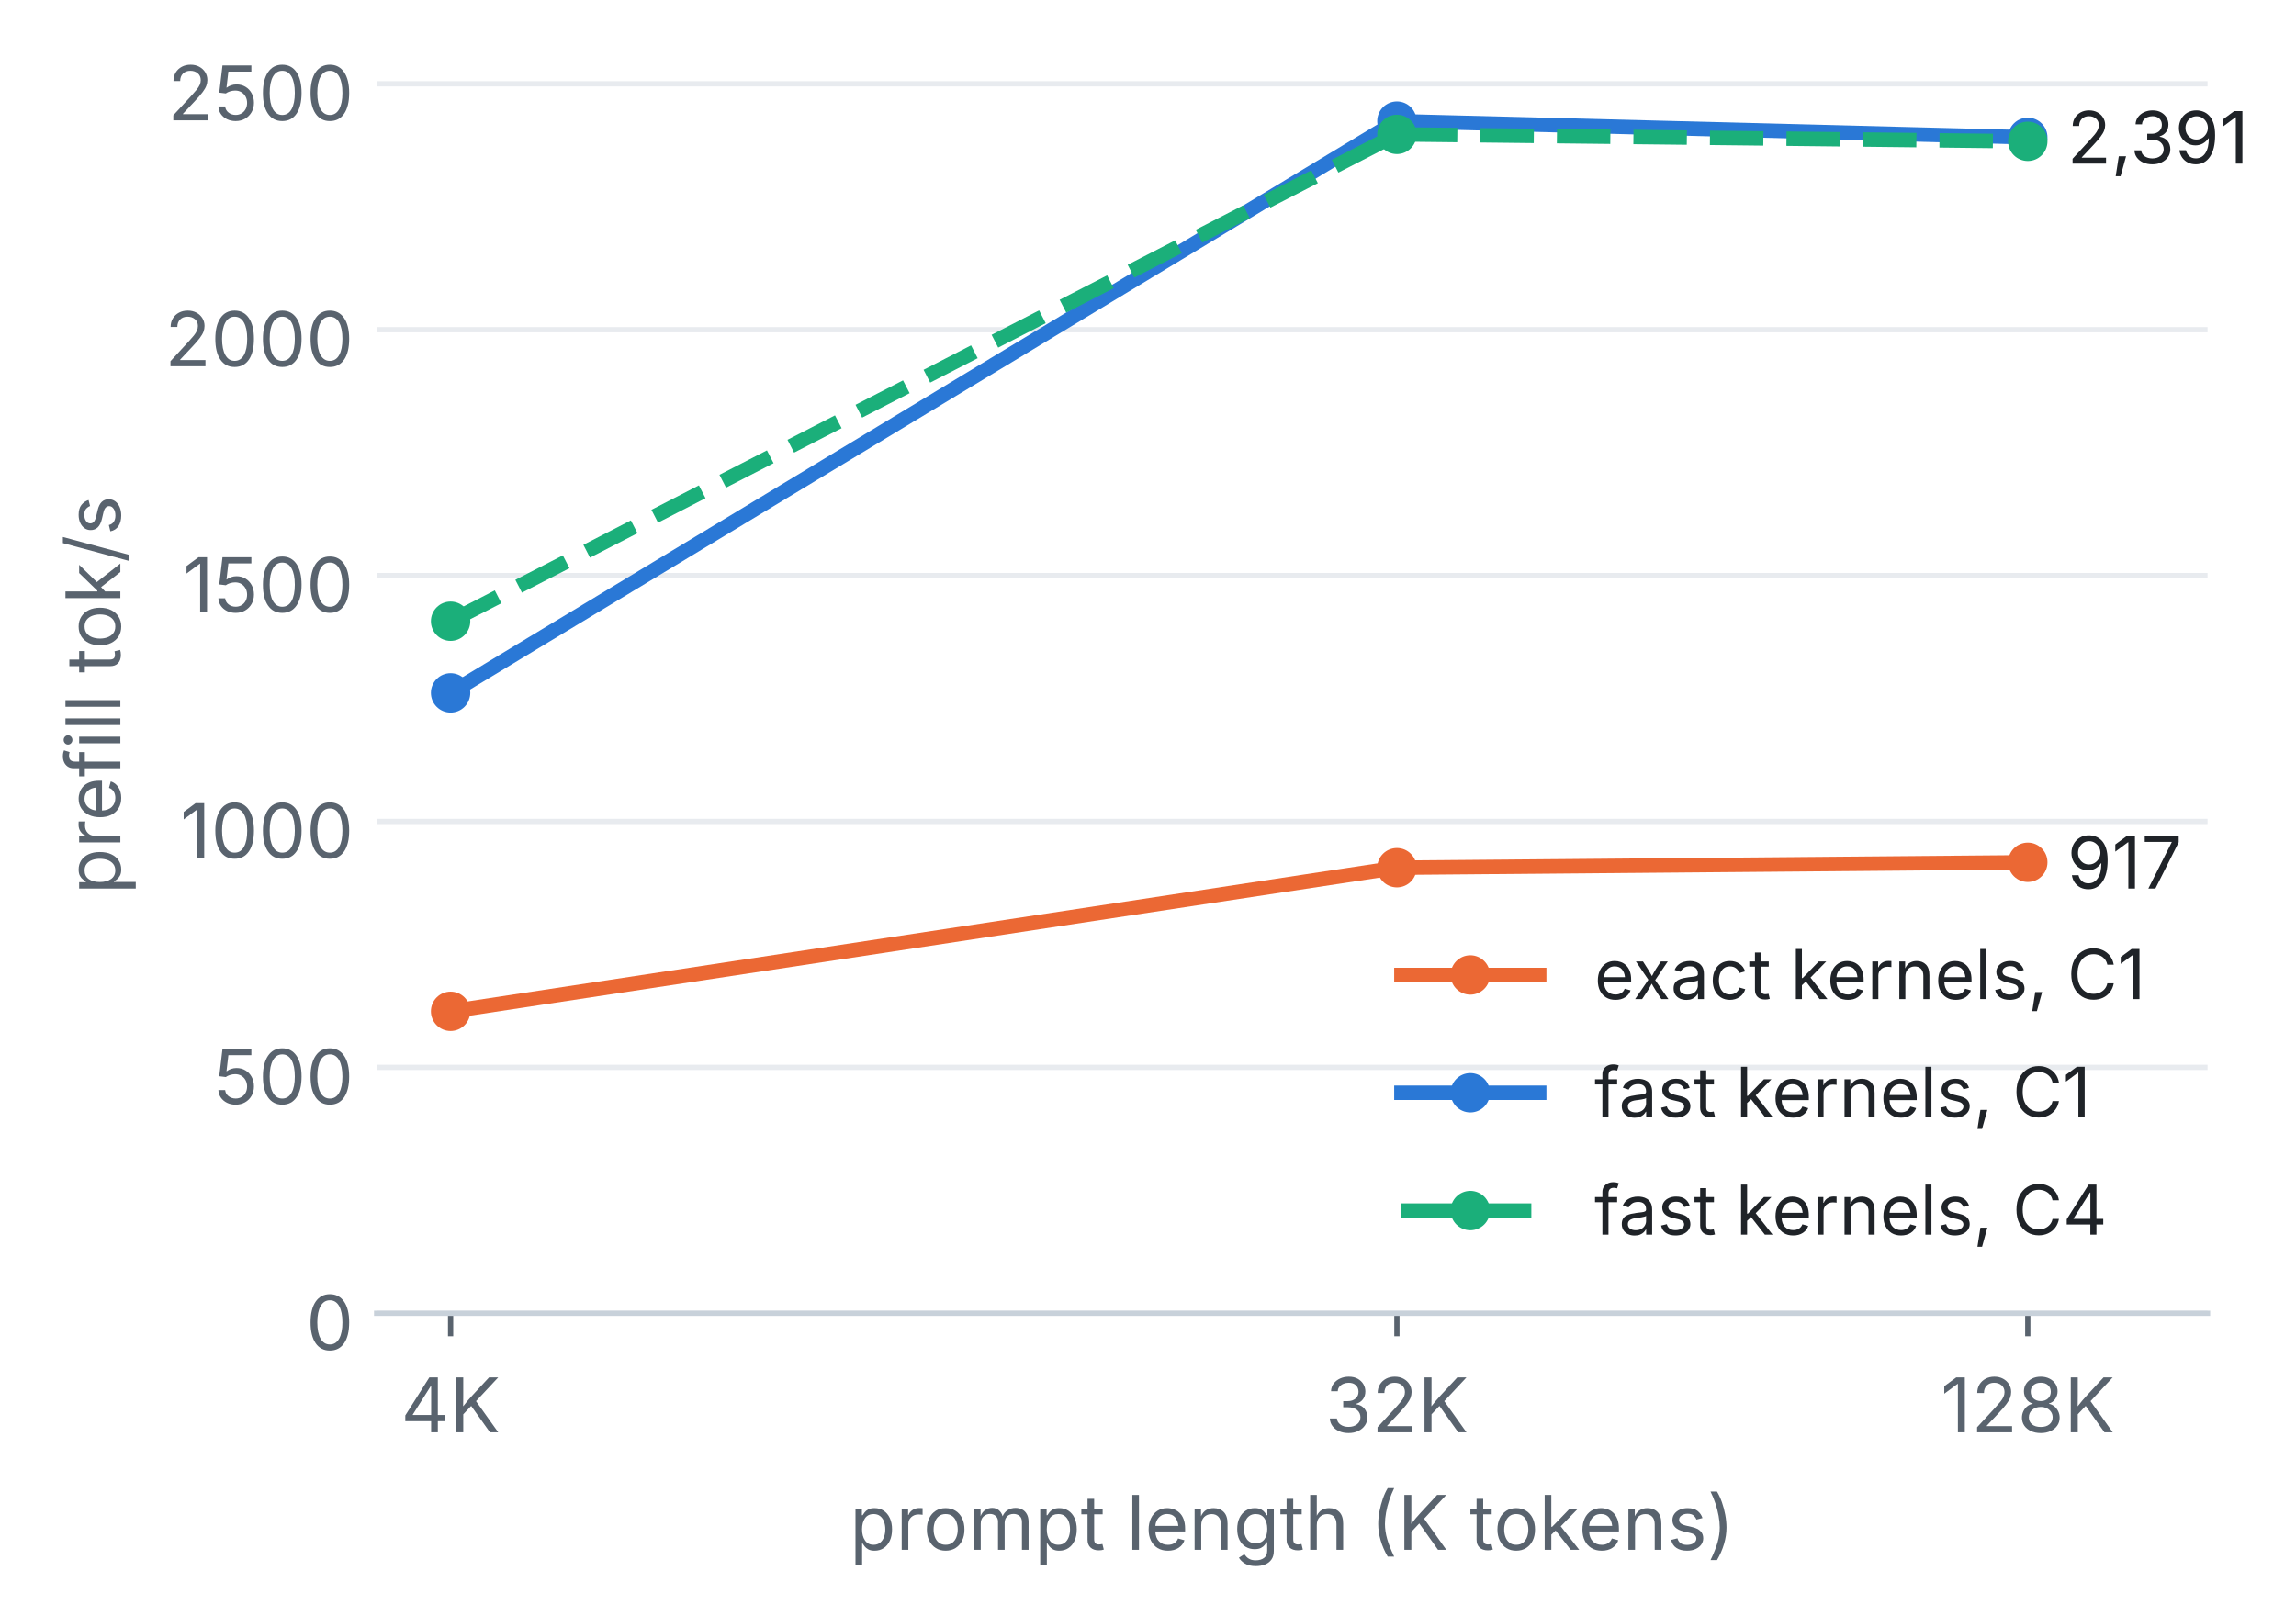
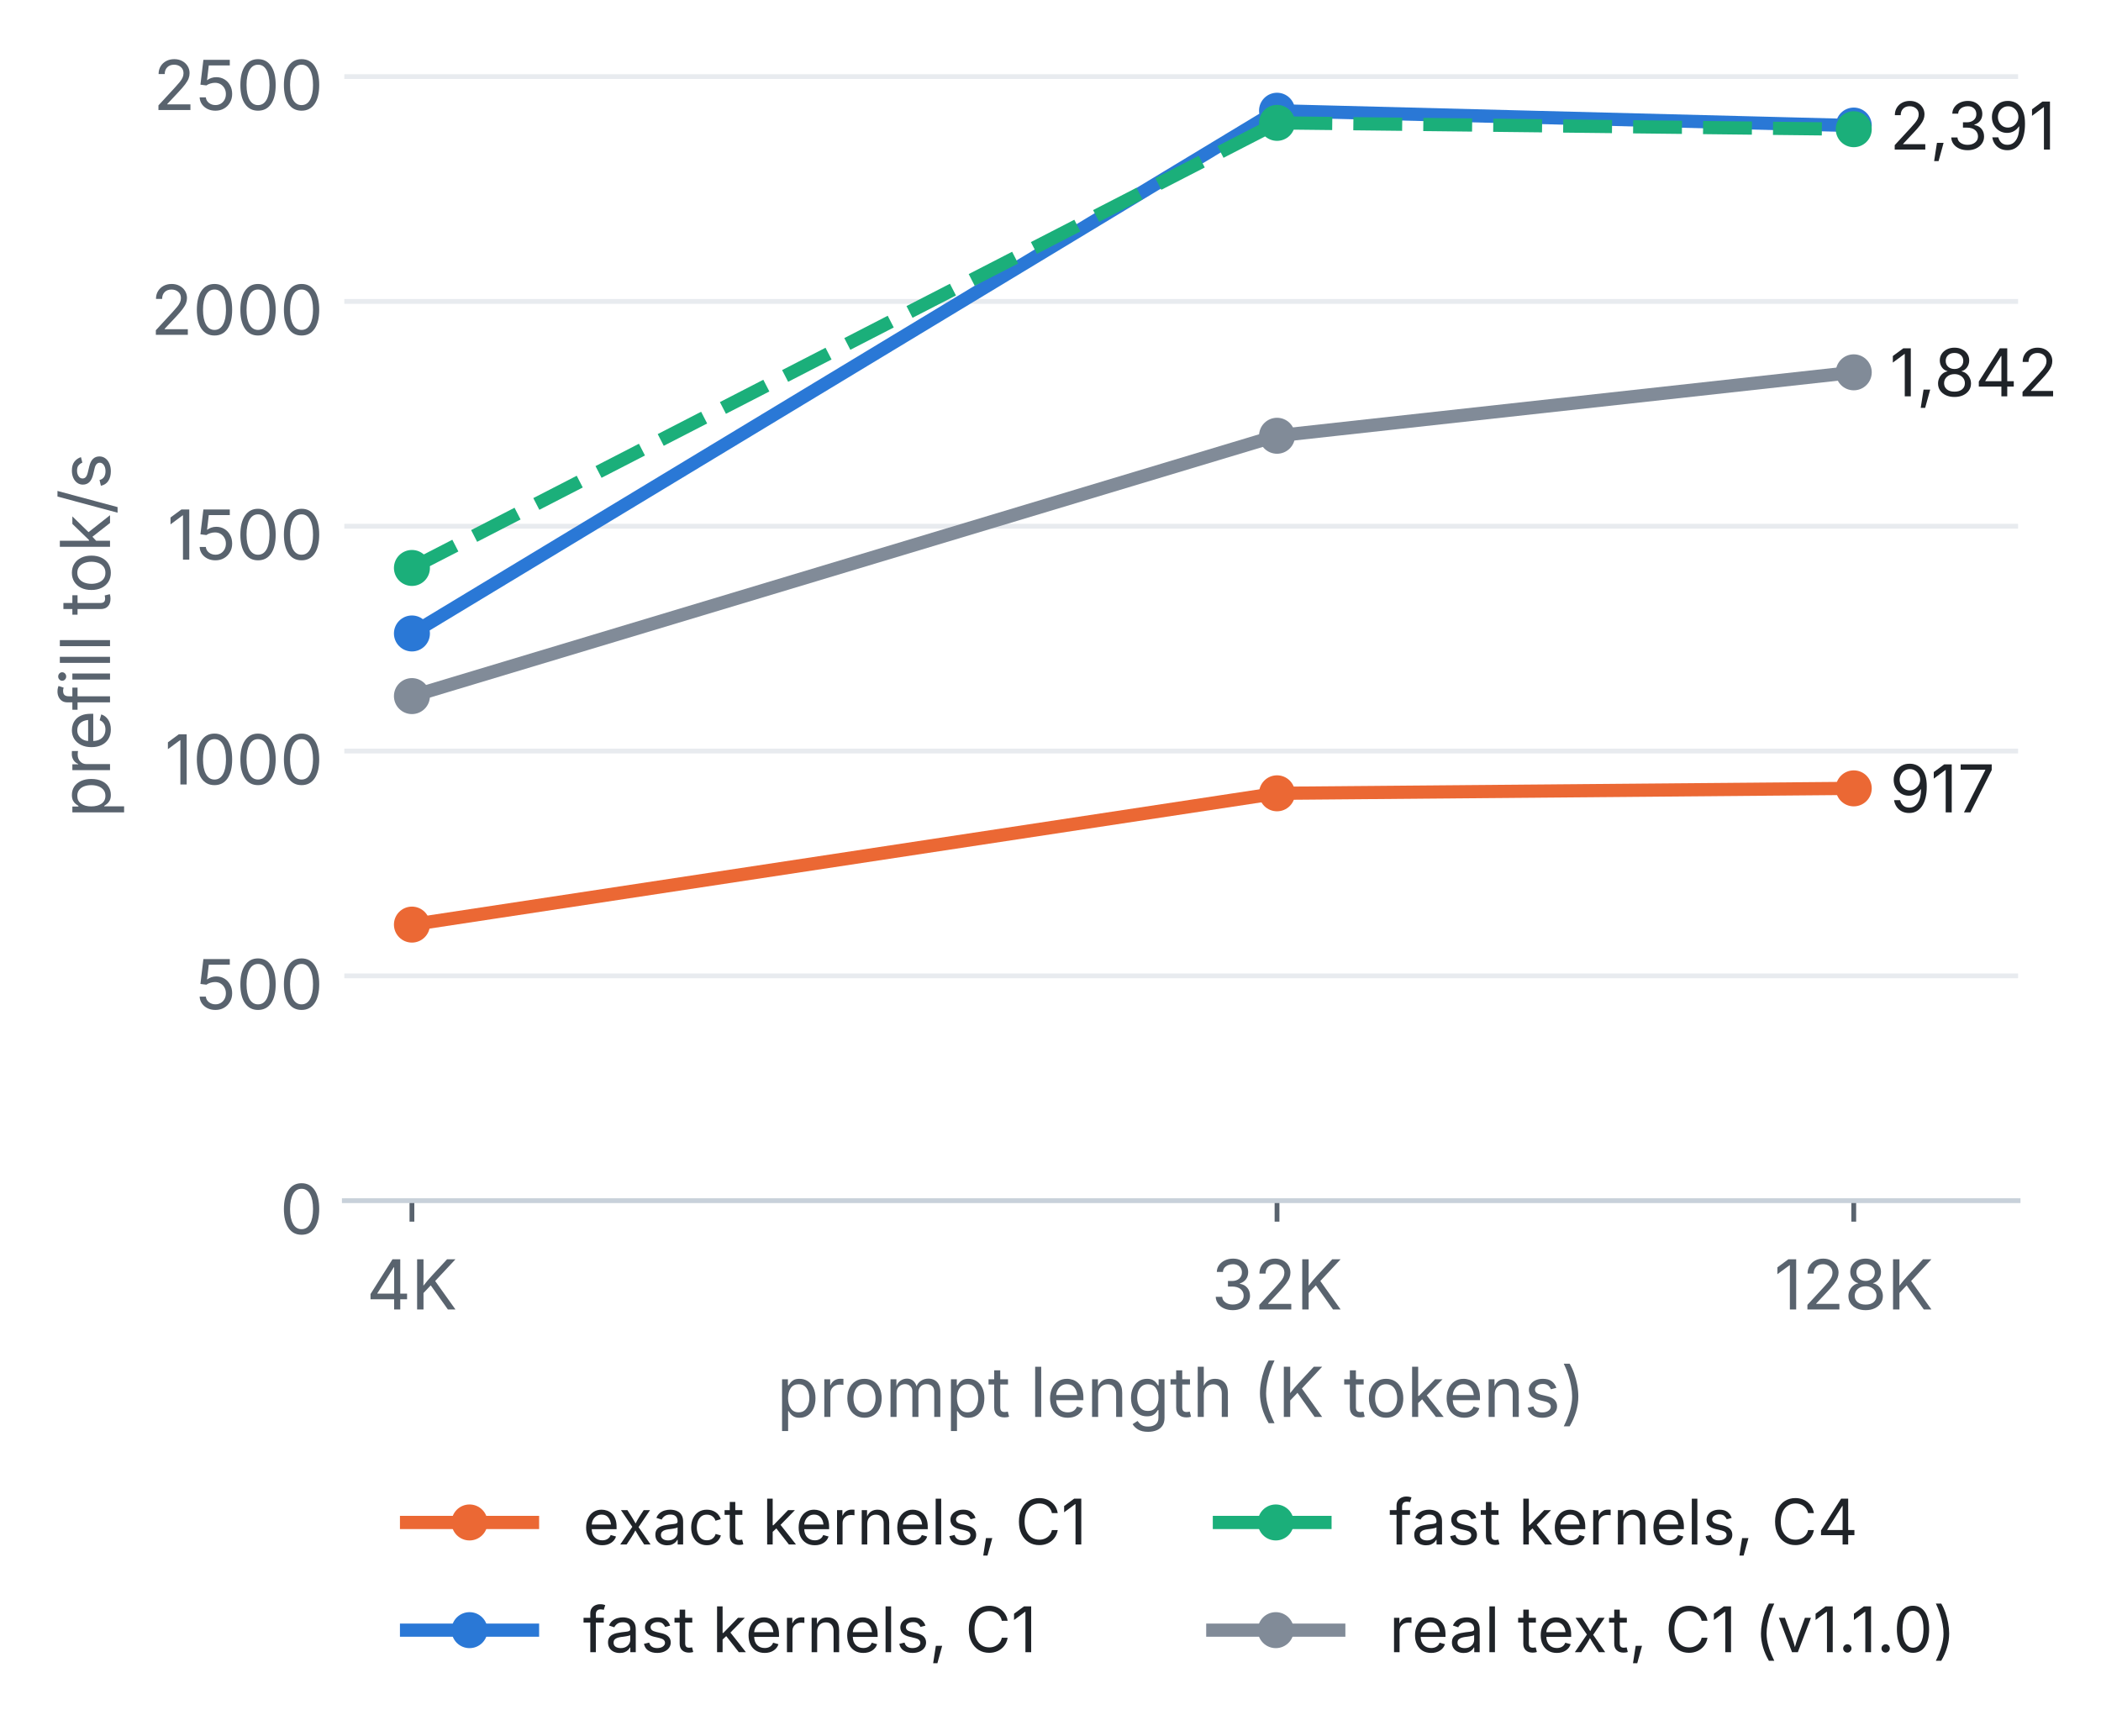
- <svg xmlns="http://www.w3.org/2000/svg" xmlns:xlink="http://www.w3.org/1999/xlink" width="349.875pt" height="246.201pt" viewBox="0 0 349.875 246.201" version="1.1">
+ <svg xmlns="http://www.w3.org/2000/svg" xmlns:xlink="http://www.w3.org/1999/xlink" width="350.217pt" height="289.38pt" viewBox="0 0 350.217 289.38" version="1.1">
  <defs>
    <style type="text/css">*{stroke-linejoin: round; stroke-linecap: butt}</style>
  </defs>
  <g id="figure_1">
    <g id="patch_1">
-       <path d="M -0 246.201  L 349.875 246.201  L 349.875 -0  L -0 -0  L -0 246.201  z " style="fill: none" />
+       <path d="M -0 289.38  L 350.217 289.38  L 350.217 0  L -0 0  L -0 289.38  z " style="fill: none" />
    </g>
    <g id="axes_1">
      <g id="patch_2">
        <path d="M 57.395 200.172  L 336.395 200.172  L 336.395 11.676  L 57.395 11.676  L 57.395 200.172  z " style="fill: none" />
      </g>
      <g id="matplotlib.axis_1">
        <g id="xtick_1">
          <g id="line2d_1">
            <defs>
              <path id="m90fa739eb0" d="M 0 0  L 0 3.5  " style="stroke: #59636e; stroke-width: 0.8" />
            </defs>
            <g>
              <use xlink:href="#m90fa739eb0" x="68.665" y="200.172" style="fill: #59636e; stroke: #59636e; stroke-width: 0.8" />
            </g>
          </g>
          <g id="text_1">
            <g style="fill: #59636e" transform="translate(61.08787 218.3121) scale(0.115 -0.115)">
              <defs>
                <path id="Inter-Regular-542" d="M 375 947  L 375 1431  L 2413 4656  L 3134 4656  L 3134 1469  L 3766 1469  L 3766 947  L 3134 947  L 3134 0  L 2566 0  L 2566 947  L 375 947  z M 2569 1469  L 2569 3913  L 2531 3913  L 1009 1506  L 1009 1469  L 2569 1469  z " transform="scale(0.015625)" />
                <path id="Inter-Regular-10f" d="M 563 0  L 563 4656  L 1156 4656  L 1156 3063  L 1147 2206  Q 1341 2459 1539 2690  Q 1738 2922 1950 3153  L 3341 4656  L 4119 4656  L 2238 2641  L 4122 0  L 3419 0  L 1828 2238  L 1156 1528  L 1156 0  L 563 0  z " transform="scale(0.015625)" />
              </defs>
              <use xlink:href="#Inter-Regular-542" />
              <use xlink:href="#Inter-Regular-10f" transform="translate(64.59375 0)" />
            </g>
          </g>
        </g>
        <g id="xtick_2">
          <g id="line2d_2">
            <g>
              <use xlink:href="#m90fa739eb0" x="212.868" y="200.172" style="fill: #59636e; stroke: #59636e; stroke-width: 0.8" />
            </g>
          </g>
          <g id="text_2">
            <g style="fill: #59636e" transform="translate(201.9468 218.3121) scale(0.115 -0.115)">
              <defs>
                <path id="Inter-Regular-541" d="M 1984 -63  Q 1528 -63 1175 93  Q 822 250 614 528  Q 406 806 391 1175  L 991 1175  Q 1016 844 1297 651  Q 1578 459 1975 459  Q 2413 459 2698 684  Q 2984 909 2984 1272  Q 2984 1650 2703 1889  Q 2422 2128 1903 2128  L 1525 2128  L 1525 2644  L 1903 2644  Q 2313 2644 2567 2861  Q 2822 3078 2822 3438  Q 2822 3784 2597 3993  Q 2372 4203 1991 4203  Q 1753 4203 1545 4117  Q 1338 4031 1205 3872  Q 1072 3713 1063 3484  L 491 3484  Q 503 3850 709 4128  Q 916 4406 1255 4562  Q 1594 4719 2003 4719  Q 2438 4719 2752 4544  Q 3066 4369 3234 4084  Q 3403 3800 3403 3469  Q 3403 3075 3195 2800  Q 2988 2525 2631 2419  L 2631 2381  Q 3078 2309 3325 2007  Q 3572 1706 3572 1266  Q 3572 884 3365 584  Q 3159 284 2800 110  Q 2441 -63 1984 -63  z " transform="scale(0.015625)" />
                <path id="Inter-Regular-53f" d="M 481 0  L 481 428  L 2028 2106  Q 2288 2388 2459 2600  Q 2631 2813 2718 3005  Q 2806 3197 2806 3413  Q 2806 3778 2554 3990  Q 2303 4203 1931 4203  Q 1534 4203 1298 3965  Q 1063 3728 1063 3334  L 494 3334  Q 494 3747 684 4059  Q 875 4372 1203 4545  Q 1531 4719 1947 4719  Q 2363 4719 2683 4545  Q 3003 4372 3186 4078  Q 3369 3784 3369 3419  Q 3369 3166 3278 2927  Q 3188 2688 2959 2384  Q 2731 2081 2319 1644  L 1300 559  L 1300 522  L 3447 522  L 3447 0  L 481 0  z " transform="scale(0.015625)" />
              </defs>
              <use xlink:href="#Inter-Regular-541" />
              <use xlink:href="#Inter-Regular-53f" transform="translate(61.76562 0)" />
              <use xlink:href="#Inter-Regular-10f" transform="translate(122.75 0)" />
            </g>
          </g>
        </g>
        <g id="xtick_3">
          <g id="line2d_3">
            <g>
              <use xlink:href="#m90fa739eb0" x="309.003" y="200.172" style="fill: #59636e; stroke: #59636e; stroke-width: 0.8" />
            </g>
          </g>
          <g id="text_3">
            <g style="fill: #59636e" transform="translate(295.7381 218.3121) scale(0.115 -0.115)">
              <defs>
                <path id="Inter-Regular-53e" d="M 2041 4656  L 2041 0  L 1456 0  L 1456 4106  L 1425 4106  L 300 3272  L 300 3909  L 1313 4656  L 2041 4656  z " transform="scale(0.015625)" />
                <path id="Inter-Regular-547" d="M 1978 -63  Q 1506 -63 1145 104  Q 784 272 582 565  Q 381 859 381 1238  Q 381 1531 500 1782  Q 619 2034 825 2203  Q 1031 2372 1291 2419  L 1291 2444  Q 950 2531 750 2822  Q 550 3113 550 3481  Q 550 3838 734 4117  Q 919 4397 1241 4558  Q 1563 4719 1978 4719  Q 2388 4719 2709 4558  Q 3031 4397 3217 4117  Q 3403 3838 3403 3481  Q 3403 3113 3201 2822  Q 3000 2531 2669 2444  L 2669 2419  Q 2922 2372 3128 2203  Q 3334 2034 3456 1782  Q 3578 1531 3578 1238  Q 3578 859 3373 565  Q 3169 272 2808 104  Q 2447 -63 1978 -63  z M 1978 453  Q 2441 453 2712 676  Q 2984 900 2984 1269  Q 2984 1528 2853 1726  Q 2722 1925 2494 2039  Q 2266 2153 1978 2153  Q 1538 2153 1252 1904  Q 966 1656 966 1269  Q 966 900 1236 676  Q 1506 453 1978 453  z M 1978 2650  Q 2347 2650 2587 2867  Q 2828 3084 2828 3438  Q 2828 3788 2593 3997  Q 2359 4206 1978 4206  Q 1591 4206 1358 3997  Q 1125 3788 1125 3438  Q 1125 3084 1362 2867  Q 1600 2650 1978 2650  z " transform="scale(0.015625)" />
              </defs>
              <use xlink:href="#Inter-Regular-53e" />
              <use xlink:href="#Inter-Regular-53f" transform="translate(40.67188 0)" />
              <use xlink:href="#Inter-Regular-547" transform="translate(101.6562 0)" />
              <use xlink:href="#Inter-Regular-10f" transform="translate(163.5156 0)" />
            </g>
          </g>
        </g>
        <g id="text_4">
          <g style="fill: #59636e" transform="translate(129.4754 236.2267) scale(0.115 -0.115)">
            <defs>
              <path id="Inter-Regular-34b" d="M 494 -1306  L 494 3494  L 1038 3494  L 1038 2934  L 1100 2934  Q 1159 3028 1265 3170  Q 1372 3313 1572 3425  Q 1772 3538 2113 3538  Q 2550 3538 2883 3319  Q 3216 3100 3405 2695  Q 3594 2291 3594 1738  Q 3594 1181 3406 775  Q 3219 369 2886 147  Q 2553 -75 2116 -75  Q 1784 -75 1581 39  Q 1378 153 1268 298  Q 1159 444 1100 541  L 1056 541  L 1056 -1306  L 494 -1306  z M 2031 428  Q 2359 428 2579 604  Q 2800 781 2911 1079  Q 3022 1378 3022 1744  Q 3022 2106 2912 2398  Q 2803 2691 2583 2862  Q 2363 3034 2031 3034  Q 1550 3034 1300 2678  Q 1050 2322 1050 1744  Q 1050 1159 1303 793  Q 1556 428 2031 428  z " transform="scale(0.015625)" />
              <path id="Inter-Regular-354" d="M 494 0  L 494 3494  L 1038 3494  L 1038 2956  L 1075 2956  Q 1172 3222 1420 3383  Q 1669 3544 1981 3544  Q 2044 3544 2130 3541  Q 2216 3538 2266 3534  L 2266 2969  Q 2241 2975 2141 2987  Q 2041 3000 1928 3000  Q 1550 3000 1303 2770  Q 1056 2541 1056 2188  L 1056 0  L 494 0  z " transform="scale(0.015625)" />
              <path id="Inter-Regular-316" d="M 1916 -75  Q 1441 -75 1083 150  Q 725 375 525 781  Q 325 1188 325 1725  Q 325 2272 525 2680  Q 725 3088 1083 3313  Q 1441 3538 1916 3538  Q 2394 3538 2753 3313  Q 3113 3088 3313 2680  Q 3513 2272 3513 1725  Q 3513 1188 3313 781  Q 3113 375 2753 150  Q 2394 -75 1916 -75  z M 1916 428  Q 2269 428 2497 609  Q 2725 791 2834 1086  Q 2944 1381 2944 1725  Q 2944 2072 2834 2370  Q 2725 2669 2497 2851  Q 2269 3034 1916 3034  Q 1566 3034 1341 2851  Q 1116 2669 1006 2372  Q 897 2075 897 1725  Q 897 1381 1006 1086  Q 1116 791 1341 609  Q 1566 428 1916 428  z " transform="scale(0.015625)" />
              <path id="Inter-Regular-2fe" d="M 494 0  L 494 3494  L 1041 3494  L 1044 2853  Q 1172 3206 1442 3381  Q 1713 3556 2022 3556  Q 2366 3556 2592 3361  Q 2819 3166 2913 2844  Q 3038 3175 3336 3365  Q 3634 3556 4013 3556  Q 4316 3556 4566 3425  Q 4816 3294 4964 3028  Q 5113 2763 5113 2356  L 5113 0  L 4550 0  L 4550 2341  Q 4550 2719 4337 2881  Q 4125 3044 3844 3044  Q 3491 3044 3287 2828  Q 3084 2613 3084 2281  L 3084 0  L 2522 0  L 2522 2397  Q 2522 2688 2328 2866  Q 2134 3044 1838 3044  Q 1531 3044 1293 2831  Q 1056 2619 1056 2200  L 1056 0  L 494 0  z " transform="scale(0.015625)" />
              <path id="Inter-Regular-379" d="M 1869 3494  L 1869 3013  L 1150 3013  L 1150 906  Q 1150 672 1245 564  Q 1341 456 1563 456  Q 1616 456 1698 468  Q 1781 481 1850 494  L 1966 19  Q 1878 -13 1767 -28  Q 1656 -44 1547 -44  Q 1094 -44 841 195  Q 588 434 588 863  L 588 3013  L 63 3013  L 63 3494  L 588 3494  L 588 4325  L 1150 4325  L 1150 3494  L 1869 3494  z " transform="scale(0.015625)" />
              <path id="Inter-Regular-6f1" transform="scale(0.015625)" />
              <path id="Inter-Regular-2e0" d="M 1056 4656  L 1056 0  L 494 0  L 494 4656  L 1056 4656  z " transform="scale(0.015625)" />
              <path id="Inter-Regular-266" d="M 1963 -75  Q 1456 -75 1089 150  Q 722 375 523 778  Q 325 1181 325 1719  Q 325 2256 519 2665  Q 713 3075 1067 3306  Q 1422 3538 1897 3538  Q 2175 3538 2445 3445  Q 2716 3353 2936 3148  Q 3156 2944 3287 2609  Q 3419 2275 3419 1791  L 3419 1556  L 894 1556  Q 916 1009 1208 717  Q 1500 425 1966 425  Q 2275 425 2498 561  Q 2722 697 2819 963  L 3363 813  Q 3241 416 2870 170  Q 2500 -75 1963 -75  z M 897 2031  L 2847 2031  Q 2806 2478 2567 2758  Q 2328 3038 1897 3038  Q 1597 3038 1380 2897  Q 1163 2756 1038 2528  Q 913 2300 897 2031  z " transform="scale(0.015625)" />
              <path id="Inter-Regular-305" d="M 1056 2094  L 1056 0  L 494 0  L 494 3494  L 1034 3494  L 1038 2847  Q 1206 3219 1479 3378  Q 1753 3538 2106 3538  Q 2638 3538 2963 3209  Q 3288 2881 3288 2219  L 3288 0  L 2725 0  L 2725 2172  Q 2725 2575 2514 2803  Q 2303 3031 1938 3031  Q 1559 3031 1307 2786  Q 1056 2541 1056 2094  z " transform="scale(0.015625)" />
              <path id="Inter-Regular-292" d="M 1909 -1381  Q 1328 -1381 981 -1168  Q 634 -956 472 -669  L 928 -375  Q 1003 -475 1114 -597  Q 1225 -719 1414 -805  Q 1603 -891 1909 -891  Q 2328 -891 2598 -691  Q 2869 -491 2869 -59  L 2869 641  L 2816 641  Q 2756 541 2648 403  Q 2541 266 2339 161  Q 2138 56 1800 56  Q 1381 56 1047 254  Q 713 453 519 834  Q 325 1216 325 1763  Q 325 2303 515 2701  Q 706 3100 1042 3319  Q 1378 3538 1813 3538  Q 2150 3538 2351 3427  Q 2553 3316 2662 3172  Q 2772 3028 2831 2934  L 2884 2934  L 2884 3494  L 3431 3494  L 3431 -91  Q 3431 -541 3228 -827  Q 3025 -1113 2679 -1247  Q 2334 -1381 1909 -1381  z M 1894 556  Q 2369 556 2622 879  Q 2875 1203 2875 1775  Q 2875 2331 2626 2682  Q 2378 3034 1894 3034  Q 1563 3034 1341 2864  Q 1119 2694 1008 2409  Q 897 2125 897 1775  Q 897 1238 1150 897  Q 1403 556 1894 556  z " transform="scale(0.015625)" />
              <path id="Inter-Regular-29e" d="M 1056 2094  L 1056 0  L 494 0  L 494 4656  L 1056 4656  L 1056 2888  Q 1228 3238 1495 3388  Q 1763 3538 2106 3538  Q 2638 3538 2964 3209  Q 3291 2881 3291 2219  L 3291 0  L 2725 0  L 2725 2172  Q 2725 2575 2514 2803  Q 2303 3031 1938 3031  Q 1559 3031 1307 2786  Q 1056 2541 1056 2094  z " transform="scale(0.015625)" />
              <path id="Inter-Regular-5a6" d="M 681 2191  Q 681 2700 786 3258  Q 891 3816 1072 4333  Q 1253 4850 1488 5235  L 2034 5235  Q 1794 4744 1617 4213  Q 1441 3682 1347 3164  Q 1253 2647 1253 2191  Q 1253 1569 1442 911  Q 1631 253 2034 -578  L 1488 -578  Q 1091 100 886 803  Q 681 1507 681 2191  z " transform="scale(0.015625)" />
              <path id="Inter-Regular-2d7" d="M 494 0  L 494 4656  L 1056 4656  L 1056 1953  L 1125 1953  L 2619 3494  L 3316 3494  L 1853 1994  L 3425 0  L 2703 0  L 1425 1634  L 1056 1288  L 1056 0  L 494 0  z " transform="scale(0.015625)" />
              <path id="Inter-Regular-367" d="M 1681 -75  Q 1144 -75 787 159  Q 431 394 338 847  L 872 975  Q 947 688 1155 553  Q 1363 419 1675 419  Q 2041 419 2258 575  Q 2475 731 2475 947  Q 2475 1306 1963 1428  L 1381 1566  Q 444 1788 444 2519  Q 444 2819 612 3048  Q 781 3278 1073 3408  Q 1366 3538 1738 3538  Q 2278 3538 2576 3302  Q 2875 3066 2994 2697  L 2484 2566  Q 2413 2753 2245 2906  Q 2078 3059 1741 3059  Q 1428 3059 1220 2915  Q 1013 2772 1013 2553  Q 1013 2359 1153 2242  Q 1294 2125 1600 2053  L 2128 1928  Q 2603 1816 2831 1580  Q 3059 1344 3059 984  Q 3059 678 2886 439  Q 2713 200 2402 62  Q 2091 -75 1681 -75  z " transform="scale(0.015625)" />
              <path id="Inter-Regular-59e" d="M 300 -872  Q 716 -16 898 639  Q 1081 1294 1081 1897  Q 1081 2353 987 2870  Q 894 3388 719 3919  Q 544 4450 300 4941  L 847 4941  Q 1081 4556 1264 4039  Q 1447 3522 1550 2962  Q 1653 2403 1653 1897  Q 1653 1200 1445 497  Q 1238 -206 847 -872  L 300 -872  z " transform="scale(0.015625)" />
            </defs>
            <use xlink:href="#Inter-Regular-34b" />
            <use xlink:href="#Inter-Regular-354" transform="translate(61.23438 0)" />
            <use xlink:href="#Inter-Regular-316" transform="translate(97.21875 0)" />
            <use xlink:href="#Inter-Regular-2fe" transform="translate(157.1875 0)" />
            <use xlink:href="#Inter-Regular-34b" transform="translate(244.7812 0)" />
            <use xlink:href="#Inter-Regular-379" transform="translate(306.0156 0)" />
            <use xlink:href="#Inter-Regular-6f1" transform="translate(338.7344 0)" />
            <use xlink:href="#Inter-Regular-2e0" transform="translate(366.8594 0)" />
            <use xlink:href="#Inter-Regular-266" transform="translate(391.0781 0)" />
            <use xlink:href="#Inter-Regular-305" transform="translate(449.375 0)" />
            <use xlink:href="#Inter-Regular-292" transform="translate(508.4531 0)" />
            <use xlink:href="#Inter-Regular-379" transform="translate(569.7812 0)" />
            <use xlink:href="#Inter-Regular-29e" transform="translate(602.5 0)" />
            <use xlink:href="#Inter-Regular-6f1" transform="translate(661.625 0)" />
            <use xlink:href="#Inter-Regular-5a6" transform="translate(689.75 0)" />
            <use xlink:href="#Inter-Regular-10f" transform="translate(726.2188 0)" />
            <use xlink:href="#Inter-Regular-6f1" transform="translate(793.4062 0)" />
            <use xlink:href="#Inter-Regular-379" transform="translate(821.5312 0)" />
            <use xlink:href="#Inter-Regular-316" transform="translate(853.2812 0)" />
            <use xlink:href="#Inter-Regular-2d7" transform="translate(913.25 0)" />
            <use xlink:href="#Inter-Regular-266" transform="translate(965.8906 0)" />
            <use xlink:href="#Inter-Regular-305" transform="translate(1024.188 0)" />
            <use xlink:href="#Inter-Regular-367" transform="translate(1083.266 0)" />
            <use xlink:href="#Inter-Regular-59e" transform="translate(1136.047 0)" />
          </g>
        </g>
      </g>
      <g id="matplotlib.axis_2">
        <g id="ytick_1">
          <g id="line2d_4">
-             <path d="M 57.395 200.172  L 336.395 200.172  " clip-path="url(#p1036e925d2)" style="fill: none; stroke: #e8ebef; stroke-width: 0.8; stroke-linecap: square" />
+             <path d="M 57.395 200.172  L 336.395 200.172  " clip-path="url(#p0afd5b39f9)" style="fill: none; stroke: #e8ebef; stroke-width: 0.8; stroke-linecap: square" />
          </g>
          <g id="line2d_5" />
          <g id="text_5">
            <g style="fill: #59636e" transform="translate(46.63932 205.7418) scale(0.115 -0.115)">
              <defs>
                <path id="Inter-Regular-53d" d="M 2019 -63  Q 1241 -63 811 562  Q 381 1188 381 2325  Q 381 3456 814 4087  Q 1247 4719 2019 4719  Q 2794 4719 3225 4087  Q 3656 3456 3656 2325  Q 3656 1188 3228 562  Q 2800 -63 2019 -63  z M 2019 456  Q 2531 456 2807 948  Q 3084 1441 3084 2325  Q 3084 3216 2807 3709  Q 2531 4203 2019 4203  Q 1509 4203 1231 3708  Q 953 3213 953 2325  Q 953 1441 1231 948  Q 1509 456 2019 456  z " transform="scale(0.015625)" />
              </defs>
              <use xlink:href="#Inter-Regular-53d" />
            </g>
          </g>
        </g>
        <g id="ytick_2">
          <g id="line2d_6">
-             <path d="M 57.395 162.691  L 336.395 162.691  " clip-path="url(#p1036e925d2)" style="fill: none; stroke: #e8ebef; stroke-width: 0.8; stroke-linecap: square" />
+             <path d="M 57.395 162.691  L 336.395 162.691  " clip-path="url(#p0afd5b39f9)" style="fill: none; stroke: #e8ebef; stroke-width: 0.8; stroke-linecap: square" />
          </g>
          <g id="line2d_7" />
          <g id="text_6">
            <g style="fill: #59636e" transform="translate(32.5608 168.2616) scale(0.115 -0.115)">
              <defs>
                <path id="Inter-Regular-543" d="M 1863 -63  Q 1453 -63 1128 98  Q 803 259 609 539  Q 416 819 400 1175  L 975 1175  Q 1003 863 1258 661  Q 1513 459 1863 459  Q 2144 459 2364 590  Q 2584 722 2709 953  Q 2834 1184 2834 1478  Q 2834 1778 2703 2015  Q 2572 2253 2345 2389  Q 2119 2525 1825 2525  Q 1609 2525 1387 2456  Q 1166 2388 1028 2281  L 472 2350  L 747 4656  L 3197 4656  L 3197 4134  L 1247 4134  L 1088 2775  L 1113 2775  Q 1256 2894 1475 2970  Q 1694 3047 1934 3047  Q 2363 3047 2697 2845  Q 3031 2644 3223 2291  Q 3416 1938 3416 1488  Q 3416 1041 3214 691  Q 3013 341 2663 139  Q 2313 -63 1863 -63  z " transform="scale(0.015625)" />
              </defs>
              <use xlink:href="#Inter-Regular-543" />
              <use xlink:href="#Inter-Regular-53d" transform="translate(59.32812 0)" />
              <use xlink:href="#Inter-Regular-53d" transform="translate(122.4219 0)" />
            </g>
          </g>
        </g>
        <g id="ytick_3">
          <g id="line2d_8">
-             <path d="M 57.395 125.211  L 336.395 125.211  " clip-path="url(#p1036e925d2)" style="fill: none; stroke: #e8ebef; stroke-width: 0.8; stroke-linecap: square" />
+             <path d="M 57.395 125.211  L 336.395 125.211  " clip-path="url(#p0afd5b39f9)" style="fill: none; stroke: #e8ebef; stroke-width: 0.8; stroke-linecap: square" />
          </g>
          <g id="line2d_9" />
          <g id="text_7">
            <g style="fill: #59636e" transform="translate(27.45049 130.7813) scale(0.115 -0.115)">
              <use xlink:href="#Inter-Regular-53e" />
              <use xlink:href="#Inter-Regular-53d" transform="translate(40.67188 0)" />
              <use xlink:href="#Inter-Regular-53d" transform="translate(103.7656 0)" />
              <use xlink:href="#Inter-Regular-53d" transform="translate(166.8594 0)" />
            </g>
          </g>
        </g>
        <g id="ytick_4">
          <g id="line2d_10">
-             <path d="M 57.395 87.731  L 336.395 87.731  " clip-path="url(#p1036e925d2)" style="fill: none; stroke: #e8ebef; stroke-width: 0.8; stroke-linecap: square" />
+             <path d="M 57.395 87.731  L 336.395 87.731  " clip-path="url(#p0afd5b39f9)" style="fill: none; stroke: #e8ebef; stroke-width: 0.8; stroke-linecap: square" />
          </g>
          <g id="line2d_11" />
          <g id="text_8">
            <g style="fill: #59636e" transform="translate(27.88353 93.30111) scale(0.115 -0.115)">
              <use xlink:href="#Inter-Regular-53e" />
              <use xlink:href="#Inter-Regular-543" transform="translate(40.67188 0)" />
              <use xlink:href="#Inter-Regular-53d" transform="translate(100 0)" />
              <use xlink:href="#Inter-Regular-53d" transform="translate(163.0938 0)" />
            </g>
          </g>
        </g>
        <g id="ytick_5">
          <g id="line2d_12">
-             <path d="M 57.395 50.251  L 336.395 50.251  " clip-path="url(#p1036e925d2)" style="fill: none; stroke: #e8ebef; stroke-width: 0.8; stroke-linecap: square" />
+             <path d="M 57.395 50.251  L 336.395 50.251  " clip-path="url(#p0afd5b39f9)" style="fill: none; stroke: #e8ebef; stroke-width: 0.8; stroke-linecap: square" />
          </g>
          <g id="line2d_13" />
          <g id="text_9">
            <g style="fill: #59636e" transform="translate(25.11455 55.82086) scale(0.115 -0.115)">
              <use xlink:href="#Inter-Regular-53f" />
              <use xlink:href="#Inter-Regular-53d" transform="translate(60.98438 0)" />
              <use xlink:href="#Inter-Regular-53d" transform="translate(124.0781 0)" />
              <use xlink:href="#Inter-Regular-53d" transform="translate(187.1719 0)" />
            </g>
          </g>
        </g>
        <g id="ytick_6">
          <g id="line2d_14">
-             <path d="M 57.395 12.77  L 336.395 12.77  " clip-path="url(#p1036e925d2)" style="fill: none; stroke: #e8ebef; stroke-width: 0.8; stroke-linecap: square" />
+             <path d="M 57.395 12.77  L 336.395 12.77  " clip-path="url(#p0afd5b39f9)" style="fill: none; stroke: #e8ebef; stroke-width: 0.8; stroke-linecap: square" />
          </g>
          <g id="line2d_15" />
          <g id="text_10">
            <g style="fill: #59636e" transform="translate(25.5476 18.34062) scale(0.115 -0.115)">
              <use xlink:href="#Inter-Regular-53f" />
              <use xlink:href="#Inter-Regular-543" transform="translate(60.98438 0)" />
              <use xlink:href="#Inter-Regular-53d" transform="translate(120.3125 0)" />
              <use xlink:href="#Inter-Regular-53d" transform="translate(183.4062 0)" />
            </g>
          </g>
        </g>
        <g id="text_11">
          <g style="fill: #59636e" transform="translate(18.34062 136.3257) rotate(-90) scale(0.115 -0.115)">
            <defs>
              <path id="Inter-Regular-287" d="M 2119 3494  L 2119 3013  L 1313 3013  L 1313 0  L 750 0  L 750 3013  L 63 3013  L 63 3494  L 750 3494  L 750 3959  Q 750 4263 892 4466  Q 1034 4669 1262 4772  Q 1491 4875 1744 4875  Q 1944 4875 2075 4842  Q 2206 4809 2269 4781  L 2113 4300  Q 2069 4316 1998 4334  Q 1928 4353 1809 4353  Q 1550 4353 1431 4220  Q 1313 4088 1313 3834  L 1313 3494  L 2119 3494  z " transform="scale(0.015625)" />
              <path id="Inter-Regular-2b1" d="M 494 0  L 494 3494  L 1056 3494  L 1056 0  L 494 0  z M 778 4066  Q 619 4066 503 4175  Q 387 4284 387 4438  Q 387 4594 503 4701  Q 619 4809 778 4809  Q 940 4809 1056 4701  Q 1172 4594 1172 4438  Q 1172 4284 1056 4175  Q 940 4066 778 4066  z " transform="scale(0.015625)" />
              <path id="Inter-Regular-5af" d="M 2163 4875  L 663 -700  L 144 -700  L 1644 4875  L 2163 4875  z " transform="scale(0.015625)" />
            </defs>
            <use xlink:href="#Inter-Regular-34b" />
            <use xlink:href="#Inter-Regular-354" transform="translate(61.23438 0)" />
            <use xlink:href="#Inter-Regular-266" transform="translate(97.21875 0)" />
            <use xlink:href="#Inter-Regular-287" transform="translate(155.5156 0)" />
            <use xlink:href="#Inter-Regular-2b1" transform="translate(192.5312 0)" />
            <use xlink:href="#Inter-Regular-2e0" transform="translate(216.75 0)" />
            <use xlink:href="#Inter-Regular-2e0" transform="translate(240.9688 0)" />
            <use xlink:href="#Inter-Regular-6f1" transform="translate(265.1875 0)" />
            <use xlink:href="#Inter-Regular-379" transform="translate(293.3125 0)" />
            <use xlink:href="#Inter-Regular-316" transform="translate(325.0625 0)" />
            <use xlink:href="#Inter-Regular-2d7" transform="translate(385.0312 0)" />
            <use xlink:href="#Inter-Regular-5af" transform="translate(439.9219 0)" />
            <use xlink:href="#Inter-Regular-367" transform="translate(475.9531 0)" />
          </g>
        </g>
      </g>
      <g id="line2d_16">
-         <path d="M 68.665 154.146  L 212.868 132.257  L 309.003 131.433  " clip-path="url(#p1036e925d2)" style="fill: none; stroke: #eb6834; stroke-width: 2.2; stroke-linecap: square" />
+         <path d="M 68.665 154.146  L 212.868 132.257  L 309.003 131.433  " clip-path="url(#p0afd5b39f9)" style="fill: none; stroke: #eb6834; stroke-width: 2.2; stroke-linecap: square" />
        <defs>
          <path id="mf6c769307c" d="M 0 2.5  C 0.663 2.5 1.299 2.237 1.768 1.768  C 2.237 1.299 2.5 0.663 2.5 0  C 2.5 -0.663 2.237 -1.299 1.768 -1.768  C 1.299 -2.237 0.663 -2.5 0 -2.5  C -0.663 -2.5 -1.299 -2.237 -1.768 -1.768  C -2.237 -1.299 -2.5 -0.663 -2.5 0  C -2.5 0.663 -2.237 1.299 -1.768 1.768  C -1.299 2.237 -0.663 2.5 0 2.5  z " style="stroke: #eb6834" />
        </defs>
-         <g clip-path="url(#p1036e925d2)">
+         <g clip-path="url(#p0afd5b39f9)">
          <use xlink:href="#mf6c769307c" x="68.665" y="154.146" style="fill: #eb6834; stroke: #eb6834" />
          <use xlink:href="#mf6c769307c" x="212.868" y="132.257" style="fill: #eb6834; stroke: #eb6834" />
          <use xlink:href="#mf6c769307c" x="309.003" y="131.433" style="fill: #eb6834; stroke: #eb6834" />
        </g>
      </g>
      <g id="line2d_17">
-         <path d="M 68.665 105.609  L 212.868 18.46  L 309.003 20.934  " clip-path="url(#p1036e925d2)" style="fill: none; stroke: #2a78d6; stroke-width: 2.2; stroke-linecap: square" />
+         <path d="M 68.665 105.609  L 212.868 18.46  L 309.003 20.934  " clip-path="url(#p0afd5b39f9)" style="fill: none; stroke: #2a78d6; stroke-width: 2.2; stroke-linecap: square" />
        <defs>
          <path id="m4fe4c2b819" d="M 0 2.5  C 0.663 2.5 1.299 2.237 1.768 1.768  C 2.237 1.299 2.5 0.663 2.5 0  C 2.5 -0.663 2.237 -1.299 1.768 -1.768  C 1.299 -2.237 0.663 -2.5 0 -2.5  C -0.663 -2.5 -1.299 -2.237 -1.768 -1.768  C -2.237 -1.299 -2.5 -0.663 -2.5 0  C -2.5 0.663 -2.237 1.299 -1.768 1.768  C -1.299 2.237 -0.663 2.5 0 2.5  z " style="stroke: #2a78d6" />
        </defs>
-         <g clip-path="url(#p1036e925d2)">
+         <g clip-path="url(#p0afd5b39f9)">
          <use xlink:href="#m4fe4c2b819" x="68.665" y="105.609" style="fill: #2a78d6; stroke: #2a78d6" />
          <use xlink:href="#m4fe4c2b819" x="212.868" y="18.46" style="fill: #2a78d6; stroke: #2a78d6" />
          <use xlink:href="#m4fe4c2b819" x="309.003" y="20.934" style="fill: #2a78d6; stroke: #2a78d6" />
        </g>
      </g>
      <g id="line2d_18">
-         <path d="M 68.665 94.687  L 212.868 20.484  L 309.003 21.541  " clip-path="url(#p1036e925d2)" style="fill: none; stroke-dasharray: 8.14,3.52; stroke-dashoffset: 0; stroke: #1baf7a; stroke-width: 2.2" />
+         <path d="M 68.665 94.687  L 212.868 20.484  L 309.003 21.541  " clip-path="url(#p0afd5b39f9)" style="fill: none; stroke-dasharray: 8.14,3.52; stroke-dashoffset: 0; stroke: #1baf7a; stroke-width: 2.2" />
        <defs>
          <path id="m258fca432a" d="M 0 2.5  C 0.663 2.5 1.299 2.237 1.768 1.768  C 2.237 1.299 2.5 0.663 2.5 0  C 2.5 -0.663 2.237 -1.299 1.768 -1.768  C 1.299 -2.237 0.663 -2.5 0 -2.5  C -0.663 -2.5 -1.299 -2.237 -1.768 -1.768  C -2.237 -1.299 -2.5 -0.663 -2.5 0  C -2.5 0.663 -2.237 1.299 -1.768 1.768  C -1.299 2.237 -0.663 2.5 0 2.5  z " style="stroke: #1baf7a" />
        </defs>
-         <g clip-path="url(#p1036e925d2)">
+         <g clip-path="url(#p0afd5b39f9)">
          <use xlink:href="#m258fca432a" x="68.665" y="94.687" style="fill: #1baf7a; stroke: #1baf7a" />
          <use xlink:href="#m258fca432a" x="212.868" y="20.484" style="fill: #1baf7a; stroke: #1baf7a" />
          <use xlink:href="#m258fca432a" x="309.003" y="21.541" style="fill: #1baf7a; stroke: #1baf7a" />
+         </g>
+       </g>
+       <g id="line2d_19">
+         <path d="M 68.665 116.051  L 212.868 72.649  L 309.003 62.072  " clip-path="url(#p0afd5b39f9)" style="fill: none; stroke: #818b98; stroke-width: 2.2; stroke-linecap: square" />
+         <defs>
+           <path id="m4fa77885a3" d="M 0 2.5  C 0.663 2.5 1.299 2.237 1.768 1.768  C 2.237 1.299 2.5 0.663 2.5 0  C 2.5 -0.663 2.237 -1.299 1.768 -1.768  C 1.299 -2.237 0.663 -2.5 0 -2.5  C -0.663 -2.5 -1.299 -2.237 -1.768 -1.768  C -2.237 -1.299 -2.5 -0.663 -2.5 0  C -2.5 0.663 -2.237 1.299 -1.768 1.768  C -1.299 2.237 -0.663 2.5 0 2.5  z " style="stroke: #818b98" />
+         </defs>
+         <g clip-path="url(#p0afd5b39f9)">
+           <use xlink:href="#m4fa77885a3" x="68.665" y="116.051" style="fill: #818b98; stroke: #818b98" />
+           <use xlink:href="#m4fa77885a3" x="212.868" y="72.649" style="fill: #818b98; stroke: #818b98" />
+           <use xlink:href="#m4fa77885a3" x="309.003" y="62.072" style="fill: #818b98; stroke: #818b98" />
        </g>
      </g>
      <g id="patch_3">
        <path d="M 57.395 200.172  L 336.395 200.172  " style="fill: none; stroke: #c8d1da; stroke-width: 0.8; stroke-linejoin: miter; stroke-linecap: square" />
      </g>
      <g id="text_12">
        <g style="fill: #1f2328" transform="translate(315.0035 135.4342) scale(0.11 -0.11)">
          <defs>
            <path id="Inter-Regular-548" d="M 1884 -63  Q 1488 -63 1178 93  Q 869 250 672 531  Q 475 813 419 1184  L 1006 1184  Q 1078 875 1297 669  Q 1516 463 1884 463  Q 2416 463 2723 927  Q 3031 1391 3031 2238  L 2994 2238  Q 2806 1953 2509 1784  Q 2213 1616 1847 1616  Q 1447 1616 1112 1814  Q 778 2013 579 2361  Q 381 2709 381 3156  Q 381 3591 578 3948  Q 775 4306 1129 4517  Q 1484 4728 1963 4719  Q 2250 4716 2537 4608  Q 2825 4500 3062 4253  Q 3300 4006 3444 3581  Q 3588 3156 3588 2513  Q 3588 1278 3131 607  Q 2675 -63 1884 -63  z M 1934 2134  Q 2219 2134 2447 2279  Q 2675 2425 2811 2662  Q 2947 2900 2947 3172  Q 2947 3441 2817 3673  Q 2688 3906 2464 4051  Q 2241 4197 1953 4197  Q 1672 4197 1448 4058  Q 1225 3919 1094 3683  Q 963 3447 963 3159  Q 963 2875 1089 2642  Q 1216 2409 1434 2271  Q 1653 2134 1934 2134  z " transform="scale(0.015625)" />
            <path id="Inter-Regular-546" d="M 625 0  L 2694 4097  L 2694 4134  L 306 4134  L 306 4656  L 3316 4656  L 3316 4103  L 1250 0  L 625 0  z " transform="scale(0.015625)" />
          </defs>
          <use xlink:href="#Inter-Regular-548" />
          <use xlink:href="#Inter-Regular-53e" transform="translate(62.01562 0)" />
          <use xlink:href="#Inter-Regular-546" transform="translate(102.6875 0)" />
        </g>
      </g>
      <g id="text_13">
        <g style="fill: #1f2328" transform="translate(315.0035 24.93497) scale(0.11 -0.11)">
          <defs>
            <path id="Inter-Regular-5dd" d="M 400 -1122  L 675 650  L 1319 650  L 831 -1122  L 400 -1122  z " transform="scale(0.015625)" />
          </defs>
          <use xlink:href="#Inter-Regular-53f" />
          <use xlink:href="#Inter-Regular-5dd" transform="translate(60.98438 0)" />
          <use xlink:href="#Inter-Regular-541" transform="translate(87.10938 0)" />
          <use xlink:href="#Inter-Regular-548" transform="translate(148.875 0)" />
          <use xlink:href="#Inter-Regular-53e" transform="translate(210.8906 0)" />
        </g>
      </g>
+       <g id="text_14">
+         <g style="fill: #1f2328" transform="translate(315.0035 66.07329) scale(0.11 -0.11)">
+           <use xlink:href="#Inter-Regular-53e" />
+           <use xlink:href="#Inter-Regular-5dd" transform="translate(40.67188 0)" />
+           <use xlink:href="#Inter-Regular-547" transform="translate(67.23438 0)" />
+           <use xlink:href="#Inter-Regular-542" transform="translate(129.0938 0)" />
+           <use xlink:href="#Inter-Regular-53f" transform="translate(193.6875 0)" />
+         </g>
+       </g>
      <g id="legend_1">
-         <g id="line2d_19">
-           <path d="M 213.552 148.605  L 224.052 148.605  L 234.552 148.605  " style="fill: none; stroke: #eb6834; stroke-width: 2.2; stroke-linecap: square" />
+         <g id="line2d_20">
+           <path d="M 67.767 253.818  L 78.267 253.818  L 88.767 253.818  " style="fill: none; stroke: #eb6834; stroke-width: 2.2; stroke-linecap: square" />
          <g>
-             <use xlink:href="#mf6c769307c" x="224.052" y="148.605" style="fill: #eb6834; stroke: #eb6834" />
-           </g>
-         </g>
-         <g id="text_14">
-           <g style="fill: #1f2328" transform="translate(242.9517 152.2796) scale(0.105 -0.105)">
+             <use xlink:href="#mf6c769307c" x="78.267" y="253.818" style="fill: #eb6834; stroke: #eb6834" />
+           </g>
+         </g>
+         <g id="text_15">
+           <g style="fill: #1f2328" transform="translate(97.16725 257.4926) scale(0.105 -0.105)">
            <defs>
              <path id="Inter-Regular-3e1" d="M 203 0  L 1431 1794  L 275 3494  L 931 3494  L 1366 2816  Q 1484 2628 1579 2461  Q 1675 2294 1766 2134  Q 1850 2294 1937 2461  Q 2025 2628 2147 2816  L 2591 3494  L 3234 3494  L 2066 1763  L 3291 0  L 2638 0  L 2125 784  Q 2009 963 1918 1123  Q 1828 1284 1741 1431  Q 1659 1284 1575 1123  Q 1491 963 1372 784  L 853 0  L 203 0  z " transform="scale(0.015625)" />
              <path id="Inter-Regular-1fb" d="M 1472 -81  Q 1141 -81 870 44  Q 600 169 440 409  Q 281 650 281 994  Q 281 1294 400 1481  Q 519 1669 717 1776  Q 916 1884 1156 1937  Q 1397 1991 1641 2022  Q 1953 2063 2150 2084  Q 2347 2106 2442 2159  Q 2538 2213 2538 2341  L 2538 2359  Q 2538 2684 2353 2864  Q 2169 3044 1806 3044  Q 1428 3044 1215 2880  Q 1003 2716 922 2531  L 381 2709  Q 516 3028 744 3208  Q 972 3388 1247 3463  Q 1522 3538 1791 3538  Q 1966 3538 2189 3495  Q 2413 3453 2620 3328  Q 2828 3203 2964 2958  Q 3100 2713 3100 2303  L 3100 0  L 2547 0  L 2547 475  L 2509 475  Q 2450 353 2319 223  Q 2188 94 1978 6  Q 1769 -81 1472 -81  z M 1569 416  Q 1881 416 2097 537  Q 2313 659 2425 854  Q 2538 1050 2538 1263  L 2538 1747  Q 2503 1706 2387 1673  Q 2272 1641 2123 1616  Q 1975 1591 1836 1573  Q 1697 1556 1616 1547  Q 1413 1522 1236 1461  Q 1059 1400 953 1283  Q 847 1166 847 966  Q 847 694 1051 555  Q 1256 416 1569 416  z " transform="scale(0.015625)" />
              <path id="Inter-Regular-24a" d="M 1916 -75  Q 1441 -75 1083 150  Q 725 375 525 781  Q 325 1188 325 1725  Q 325 2272 525 2680  Q 725 3088 1083 3313  Q 1441 3538 1916 3538  Q 2422 3538 2805 3283  Q 3188 3028 3331 2572  L 2791 2419  Q 2713 2688 2486 2861  Q 2259 3034 1916 3034  Q 1566 3034 1341 2851  Q 1116 2669 1006 2372  Q 897 2075 897 1725  Q 897 1381 1006 1086  Q 1116 791 1341 609  Q 1566 428 1916 428  Q 2269 428 2498 608  Q 2728 788 2806 1072  L 3344 919  Q 3203 453 2815 189  Q 2428 -75 1916 -75  z " transform="scale(0.015625)" />
              <path id="Inter-Regular-49" d="M 2447 -63  Q 1850 -63 1383 226  Q 916 516 648 1052  Q 381 1588 381 2325  Q 381 3066 648 3602  Q 916 4138 1383 4428  Q 1850 4719 2447 4719  Q 2919 4719 3314 4536  Q 3709 4353 3976 4012  Q 4244 3672 4325 3191  L 3731 3191  Q 3666 3509 3477 3728  Q 3288 3947 3019 4058  Q 2750 4169 2447 4169  Q 2028 4169 1690 3956  Q 1353 3744 1156 3333  Q 959 2922 959 2325  Q 959 1731 1157 1320  Q 1356 909 1693 698  Q 2031 488 2447 488  Q 2753 488 3020 600  Q 3288 713 3477 931  Q 3666 1150 3731 1466  L 4325 1466  Q 4244 994 3980 650  Q 3716 306 3320 121  Q 2925 -63 2447 -63  z " transform="scale(0.015625)" />
            </defs>
            <use xlink:href="#Inter-Regular-266" />
            <use xlink:href="#Inter-Regular-3e1" transform="translate(56.04688 0)" />
            <use xlink:href="#Inter-Regular-1fb" transform="translate(110.6406 0)" />
            <use xlink:href="#Inter-Regular-24a" transform="translate(166.7969 0)" />
            <use xlink:href="#Inter-Regular-379" transform="translate(223.9219 0)" />
            <use xlink:href="#Inter-Regular-6f1" transform="translate(256.6406 0)" />
            <use xlink:href="#Inter-Regular-2d7" transform="translate(284.7656 0)" />
            <use xlink:href="#Inter-Regular-266" transform="translate(337.4062 0)" />
            <use xlink:href="#Inter-Regular-354" transform="translate(395.7031 0)" />
            <use xlink:href="#Inter-Regular-305" transform="translate(434.9062 0)" />
            <use xlink:href="#Inter-Regular-266" transform="translate(493.9844 0)" />
            <use xlink:href="#Inter-Regular-2e0" transform="translate(552.2812 0)" />
            <use xlink:href="#Inter-Regular-367" transform="translate(576.5 0)" />
            <use xlink:href="#Inter-Regular-5dd" transform="translate(629.2812 0)" />
            <use xlink:href="#Inter-Regular-6f1" transform="translate(658.0938 0)" />
            <use xlink:href="#Inter-Regular-49" transform="translate(686.2188 0)" />
            <use xlink:href="#Inter-Regular-53e" transform="translate(759.2656 0)" />
          </g>
        </g>
-         <g id="line2d_20">
-           <path d="M 213.552 166.559  L 224.052 166.559  L 234.552 166.559  " style="fill: none; stroke: #2a78d6; stroke-width: 2.2; stroke-linecap: square" />
+         <g id="line2d_21">
+           <path d="M 67.767 271.772  L 78.267 271.772  L 88.767 271.772  " style="fill: none; stroke: #2a78d6; stroke-width: 2.2; stroke-linecap: square" />
          <g>
-             <use xlink:href="#m4fe4c2b819" x="224.052" y="166.559" style="fill: #2a78d6; stroke: #2a78d6" />
-           </g>
-         </g>
-         <g id="text_15">
-           <g style="fill: #1f2328" transform="translate(242.9517 170.2342) scale(0.105 -0.105)">
+             <use xlink:href="#m4fe4c2b819" x="78.267" y="271.772" style="fill: #2a78d6; stroke: #2a78d6" />
+           </g>
+         </g>
+         <g id="text_16">
+           <g style="fill: #1f2328" transform="translate(97.16725 275.4472) scale(0.105 -0.105)">
            <use xlink:href="#Inter-Regular-287" />
            <use xlink:href="#Inter-Regular-1fb" transform="translate(35.45312 0)" />
            <use xlink:href="#Inter-Regular-367" transform="translate(91.60938 0)" />
            <use xlink:href="#Inter-Regular-379" transform="translate(144.3906 0)" />
            <use xlink:href="#Inter-Regular-6f1" transform="translate(177.1094 0)" />
            <use xlink:href="#Inter-Regular-2d7" transform="translate(205.2344 0)" />
            <use xlink:href="#Inter-Regular-266" transform="translate(257.875 0)" />
            <use xlink:href="#Inter-Regular-354" transform="translate(316.1719 0)" />
            <use xlink:href="#Inter-Regular-305" transform="translate(355.375 0)" />
            <use xlink:href="#Inter-Regular-266" transform="translate(414.4531 0)" />
            <use xlink:href="#Inter-Regular-2e0" transform="translate(472.75 0)" />
            <use xlink:href="#Inter-Regular-367" transform="translate(496.9688 0)" />
            <use xlink:href="#Inter-Regular-5dd" transform="translate(549.75 0)" />
            <use xlink:href="#Inter-Regular-6f1" transform="translate(578.5625 0)" />
            <use xlink:href="#Inter-Regular-49" transform="translate(606.6875 0)" />
            <use xlink:href="#Inter-Regular-53e" transform="translate(679.7344 0)" />
          </g>
        </g>
-         <g id="line2d_21">
-           <path d="M 213.552 184.514  L 224.052 184.514  L 234.552 184.514  " style="fill: none; stroke-dasharray: 8.14,3.52; stroke-dashoffset: 0; stroke: #1baf7a; stroke-width: 2.2" />
+         <g id="line2d_22">
+           <path d="M 202.161 253.818  L 212.661 253.818  L 223.161 253.818  " style="fill: none; stroke-dasharray: 8.14,3.52; stroke-dashoffset: 0; stroke: #1baf7a; stroke-width: 2.2" />
          <g>
-             <use xlink:href="#m258fca432a" x="224.052" y="184.514" style="fill: #1baf7a; stroke: #1baf7a" />
-           </g>
-         </g>
-         <g id="text_16">
-           <g style="fill: #1f2328" transform="translate(242.9517 188.1888) scale(0.105 -0.105)">
+             <use xlink:href="#m258fca432a" x="212.661" y="253.818" style="fill: #1baf7a; stroke: #1baf7a" />
+           </g>
+         </g>
+         <g id="text_17">
+           <g style="fill: #1f2328" transform="translate(231.5607 257.4926) scale(0.105 -0.105)">
            <use xlink:href="#Inter-Regular-287" />
            <use xlink:href="#Inter-Regular-1fb" transform="translate(35.45312 0)" />
            <use xlink:href="#Inter-Regular-367" transform="translate(91.60938 0)" />
            <use xlink:href="#Inter-Regular-379" transform="translate(144.3906 0)" />
            <use xlink:href="#Inter-Regular-6f1" transform="translate(177.1094 0)" />
            <use xlink:href="#Inter-Regular-2d7" transform="translate(205.2344 0)" />
            <use xlink:href="#Inter-Regular-266" transform="translate(257.875 0)" />
            <use xlink:href="#Inter-Regular-354" transform="translate(316.1719 0)" />
            <use xlink:href="#Inter-Regular-305" transform="translate(355.375 0)" />
            <use xlink:href="#Inter-Regular-266" transform="translate(414.4531 0)" />
            <use xlink:href="#Inter-Regular-2e0" transform="translate(472.75 0)" />
            <use xlink:href="#Inter-Regular-367" transform="translate(496.9688 0)" />
            <use xlink:href="#Inter-Regular-5dd" transform="translate(549.75 0)" />
            <use xlink:href="#Inter-Regular-6f1" transform="translate(578.5625 0)" />
            <use xlink:href="#Inter-Regular-49" transform="translate(606.6875 0)" />
            <use xlink:href="#Inter-Regular-542" transform="translate(679.7344 0)" />
          </g>
        </g>
+         <g id="line2d_23">
+           <path d="M 202.161 271.772  L 212.661 271.772  L 223.161 271.772  " style="fill: none; stroke: #818b98; stroke-width: 2.2; stroke-linecap: square" />
+           <g>
+             <use xlink:href="#m4fa77885a3" x="212.661" y="271.772" style="fill: #818b98; stroke: #818b98" />
+           </g>
+         </g>
+         <g id="text_18">
+           <g style="fill: #1f2328" transform="translate(231.5607 275.4472) scale(0.105 -0.105)">
+             <defs>
+               <path id="Inter-Regular-59d" d="M 681 1897  Q 681 2406 786 2964  Q 891 3522 1072 4039  Q 1253 4556 1488 4941  L 2034 4941  Q 1794 4450 1617 3919  Q 1441 3388 1347 2870  Q 1253 2353 1253 1897  Q 1253 1275 1442 617  Q 1631 -41 2034 -872  L 1488 -872  Q 1091 -194 886 509  Q 681 1213 681 1897  z " transform="scale(0.015625)" />
+               <path id="Inter-Regular-3d4" d="M 1503 0  L 169 3494  L 784 3494  L 1528 1422  Q 1609 1194 1675 967  Q 1741 741 1800 522  Q 1859 741 1923 967  Q 1988 1194 2069 1422  L 2813 3494  L 3428 3494  L 2094 0  L 1503 0  z " transform="scale(0.015625)" />
+               <path id="Inter-Regular-5de" d="M 922 -41  Q 747 -41 623 82  Q 500 206 500 381  Q 500 556 623 679  Q 747 803 922 803  Q 1097 803 1220 679  Q 1344 556 1344 381  Q 1344 206 1220 82  Q 1097 -41 922 -41  z " transform="scale(0.015625)" />
+             </defs>
+             <use xlink:href="#Inter-Regular-354" />
+             <use xlink:href="#Inter-Regular-266" transform="translate(35.98438 0)" />
+             <use xlink:href="#Inter-Regular-1fb" transform="translate(95.26562 0)" />
+             <use xlink:href="#Inter-Regular-2e0" transform="translate(151.4219 0)" />
+             <use xlink:href="#Inter-Regular-6f1" transform="translate(175.6406 0)" />
+             <use xlink:href="#Inter-Regular-379" transform="translate(203.7656 0)" />
+             <use xlink:href="#Inter-Regular-266" transform="translate(235.5156 0)" />
+             <use xlink:href="#Inter-Regular-3e1" transform="translate(291.5625 0)" />
+             <use xlink:href="#Inter-Regular-379" transform="translate(348.1094 0)" />
+             <use xlink:href="#Inter-Regular-5dd" transform="translate(380.8281 0)" />
+             <use xlink:href="#Inter-Regular-6f1" transform="translate(409.6406 0)" />
+             <use xlink:href="#Inter-Regular-49" transform="translate(437.7656 0)" />
+             <use xlink:href="#Inter-Regular-53e" transform="translate(510.8125 0)" />
+             <use xlink:href="#Inter-Regular-6f1" transform="translate(551.4844 0)" />
+             <use xlink:href="#Inter-Regular-59d" transform="translate(579.6094 0)" />
+             <use xlink:href="#Inter-Regular-3d4" transform="translate(616.0781 0)" />
+             <use xlink:href="#Inter-Regular-53e" transform="translate(672.2812 0)" />
+             <use xlink:href="#Inter-Regular-5de" transform="translate(712.9531 0)" />
+             <use xlink:href="#Inter-Regular-53e" transform="translate(733.125 0)" />
+             <use xlink:href="#Inter-Regular-5de" transform="translate(773.7969 0)" />
+             <use xlink:href="#Inter-Regular-53d" transform="translate(800.0781 0)" />
+             <use xlink:href="#Inter-Regular-59e" transform="translate(863.1719 0)" />
+           </g>
+         </g>
      </g>
    </g>
  </g>
  <defs>
-     <clipPath id="p1036e925d2">
+     <clipPath id="p0afd5b39f9">
      <rect x="57.395" y="11.676" width="279" height="188.496" />
    </clipPath>
  </defs>
</svg>
